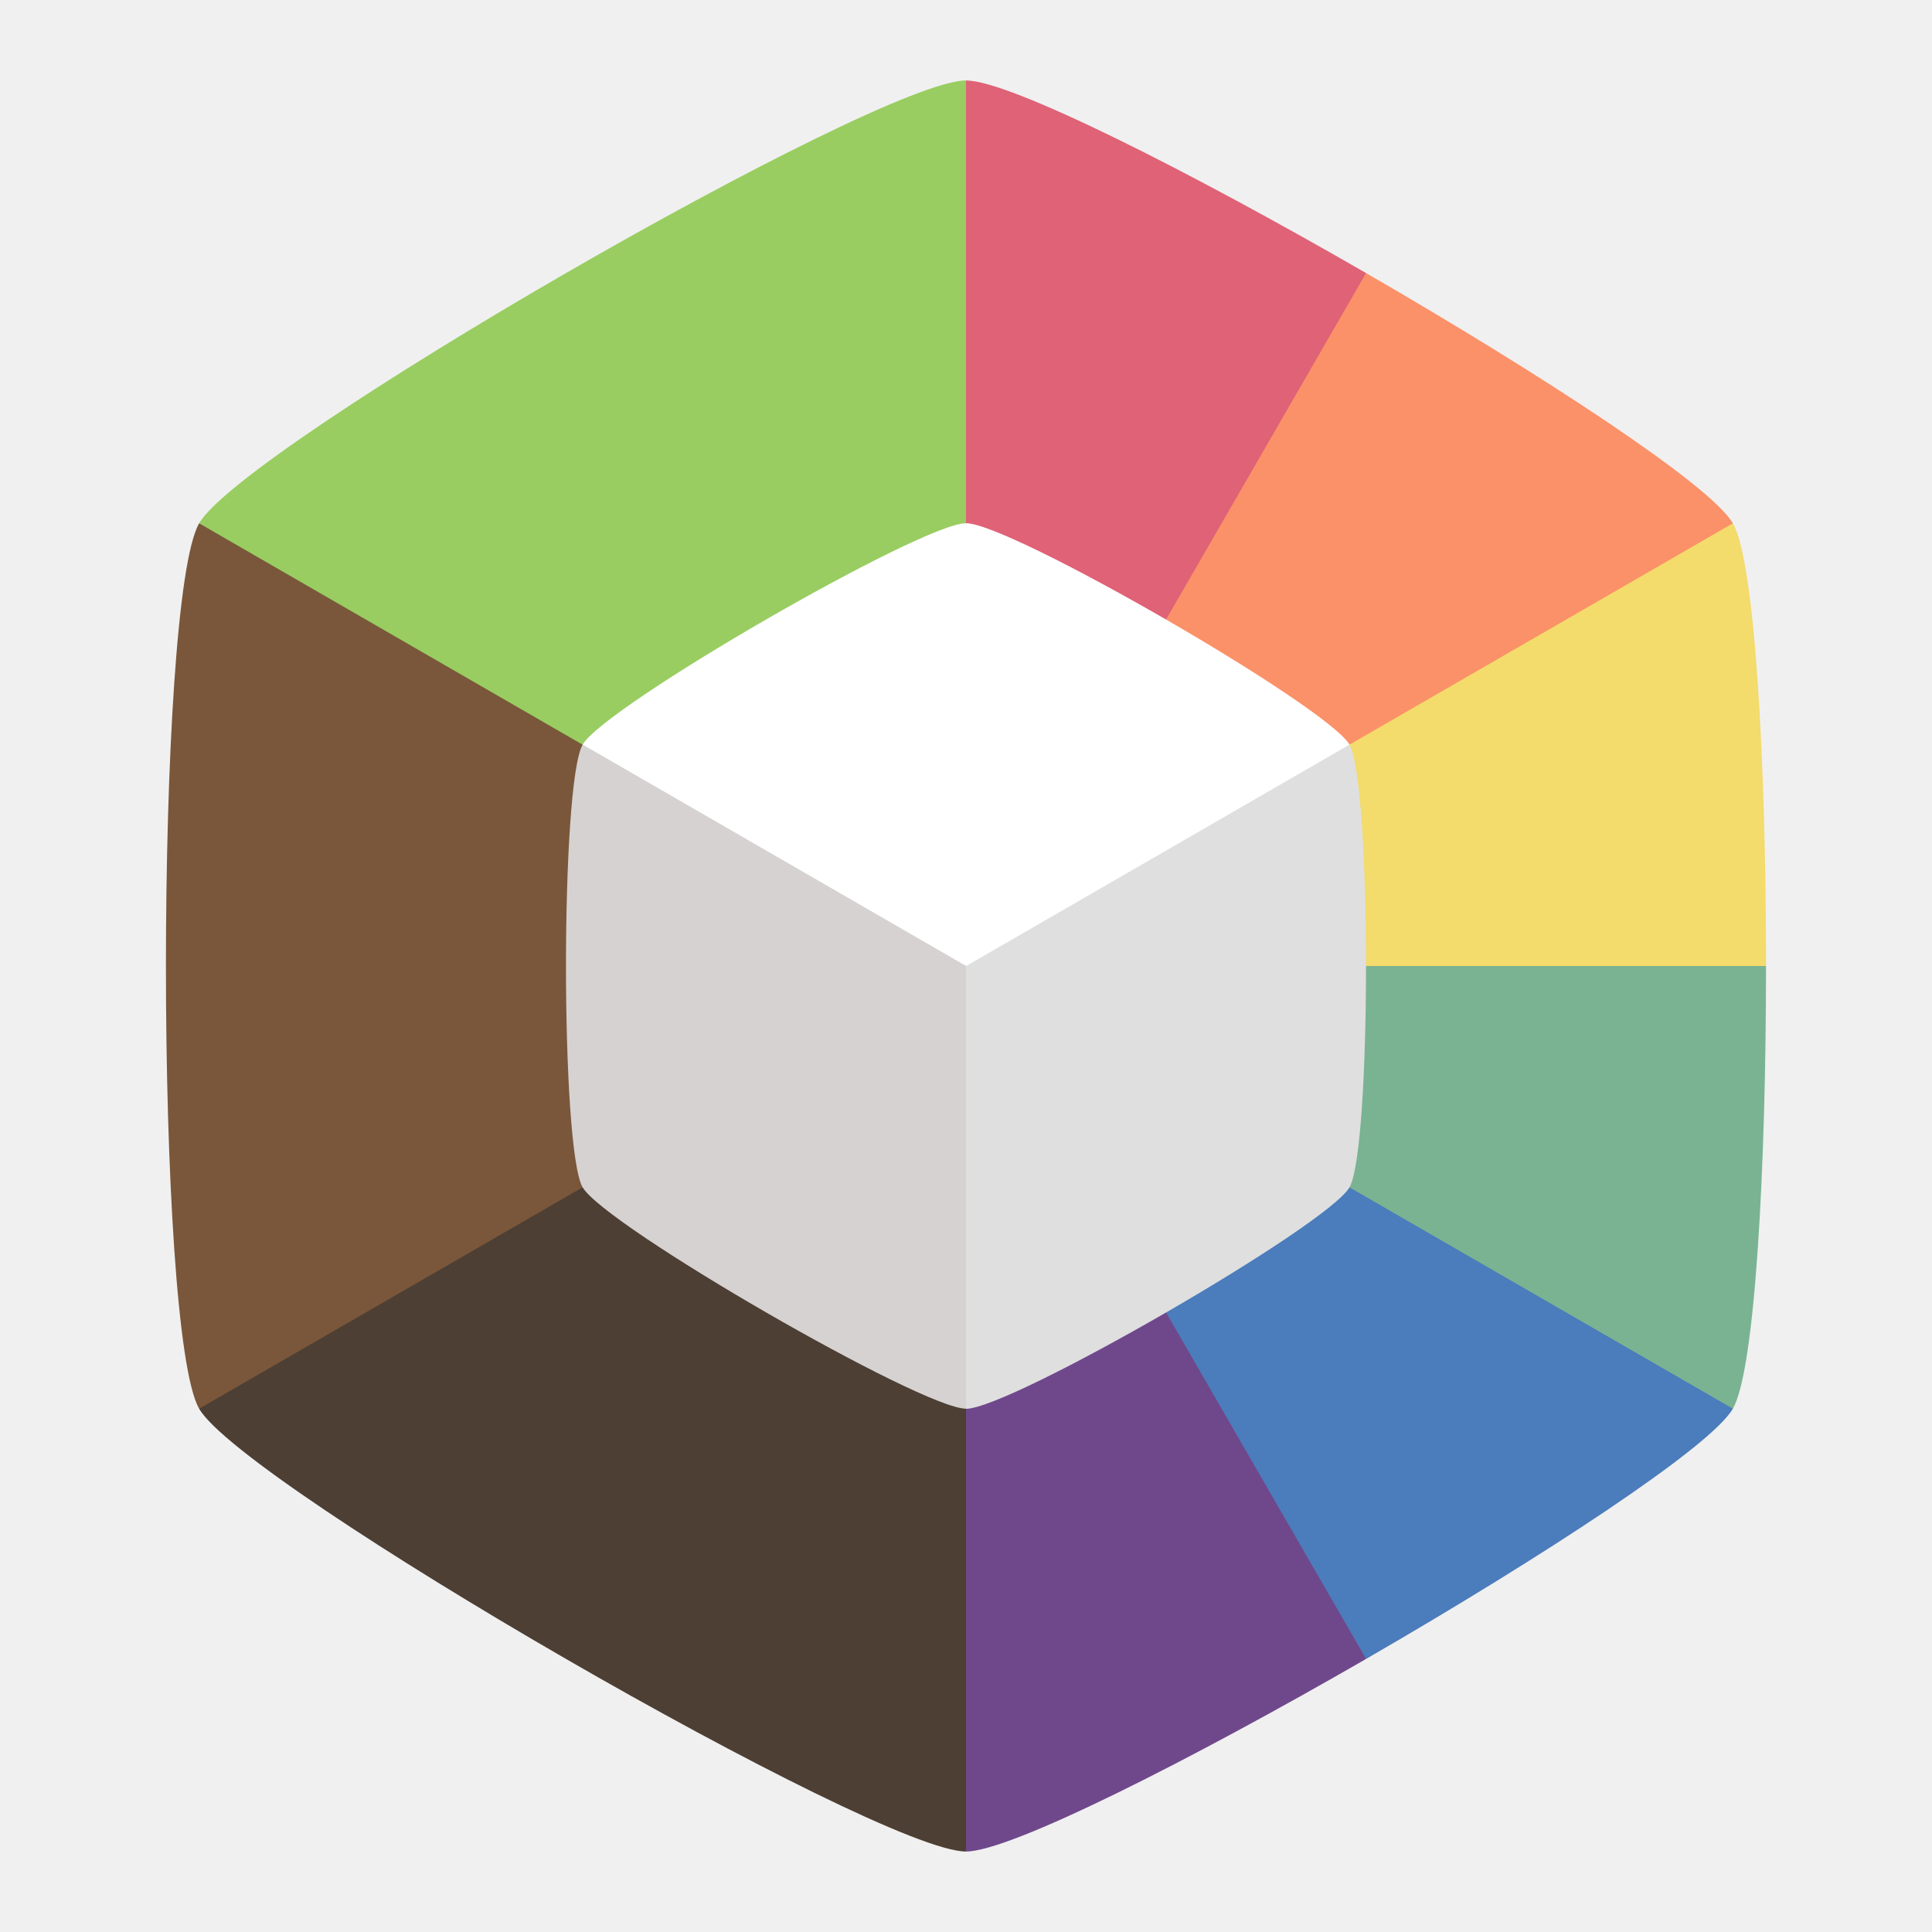
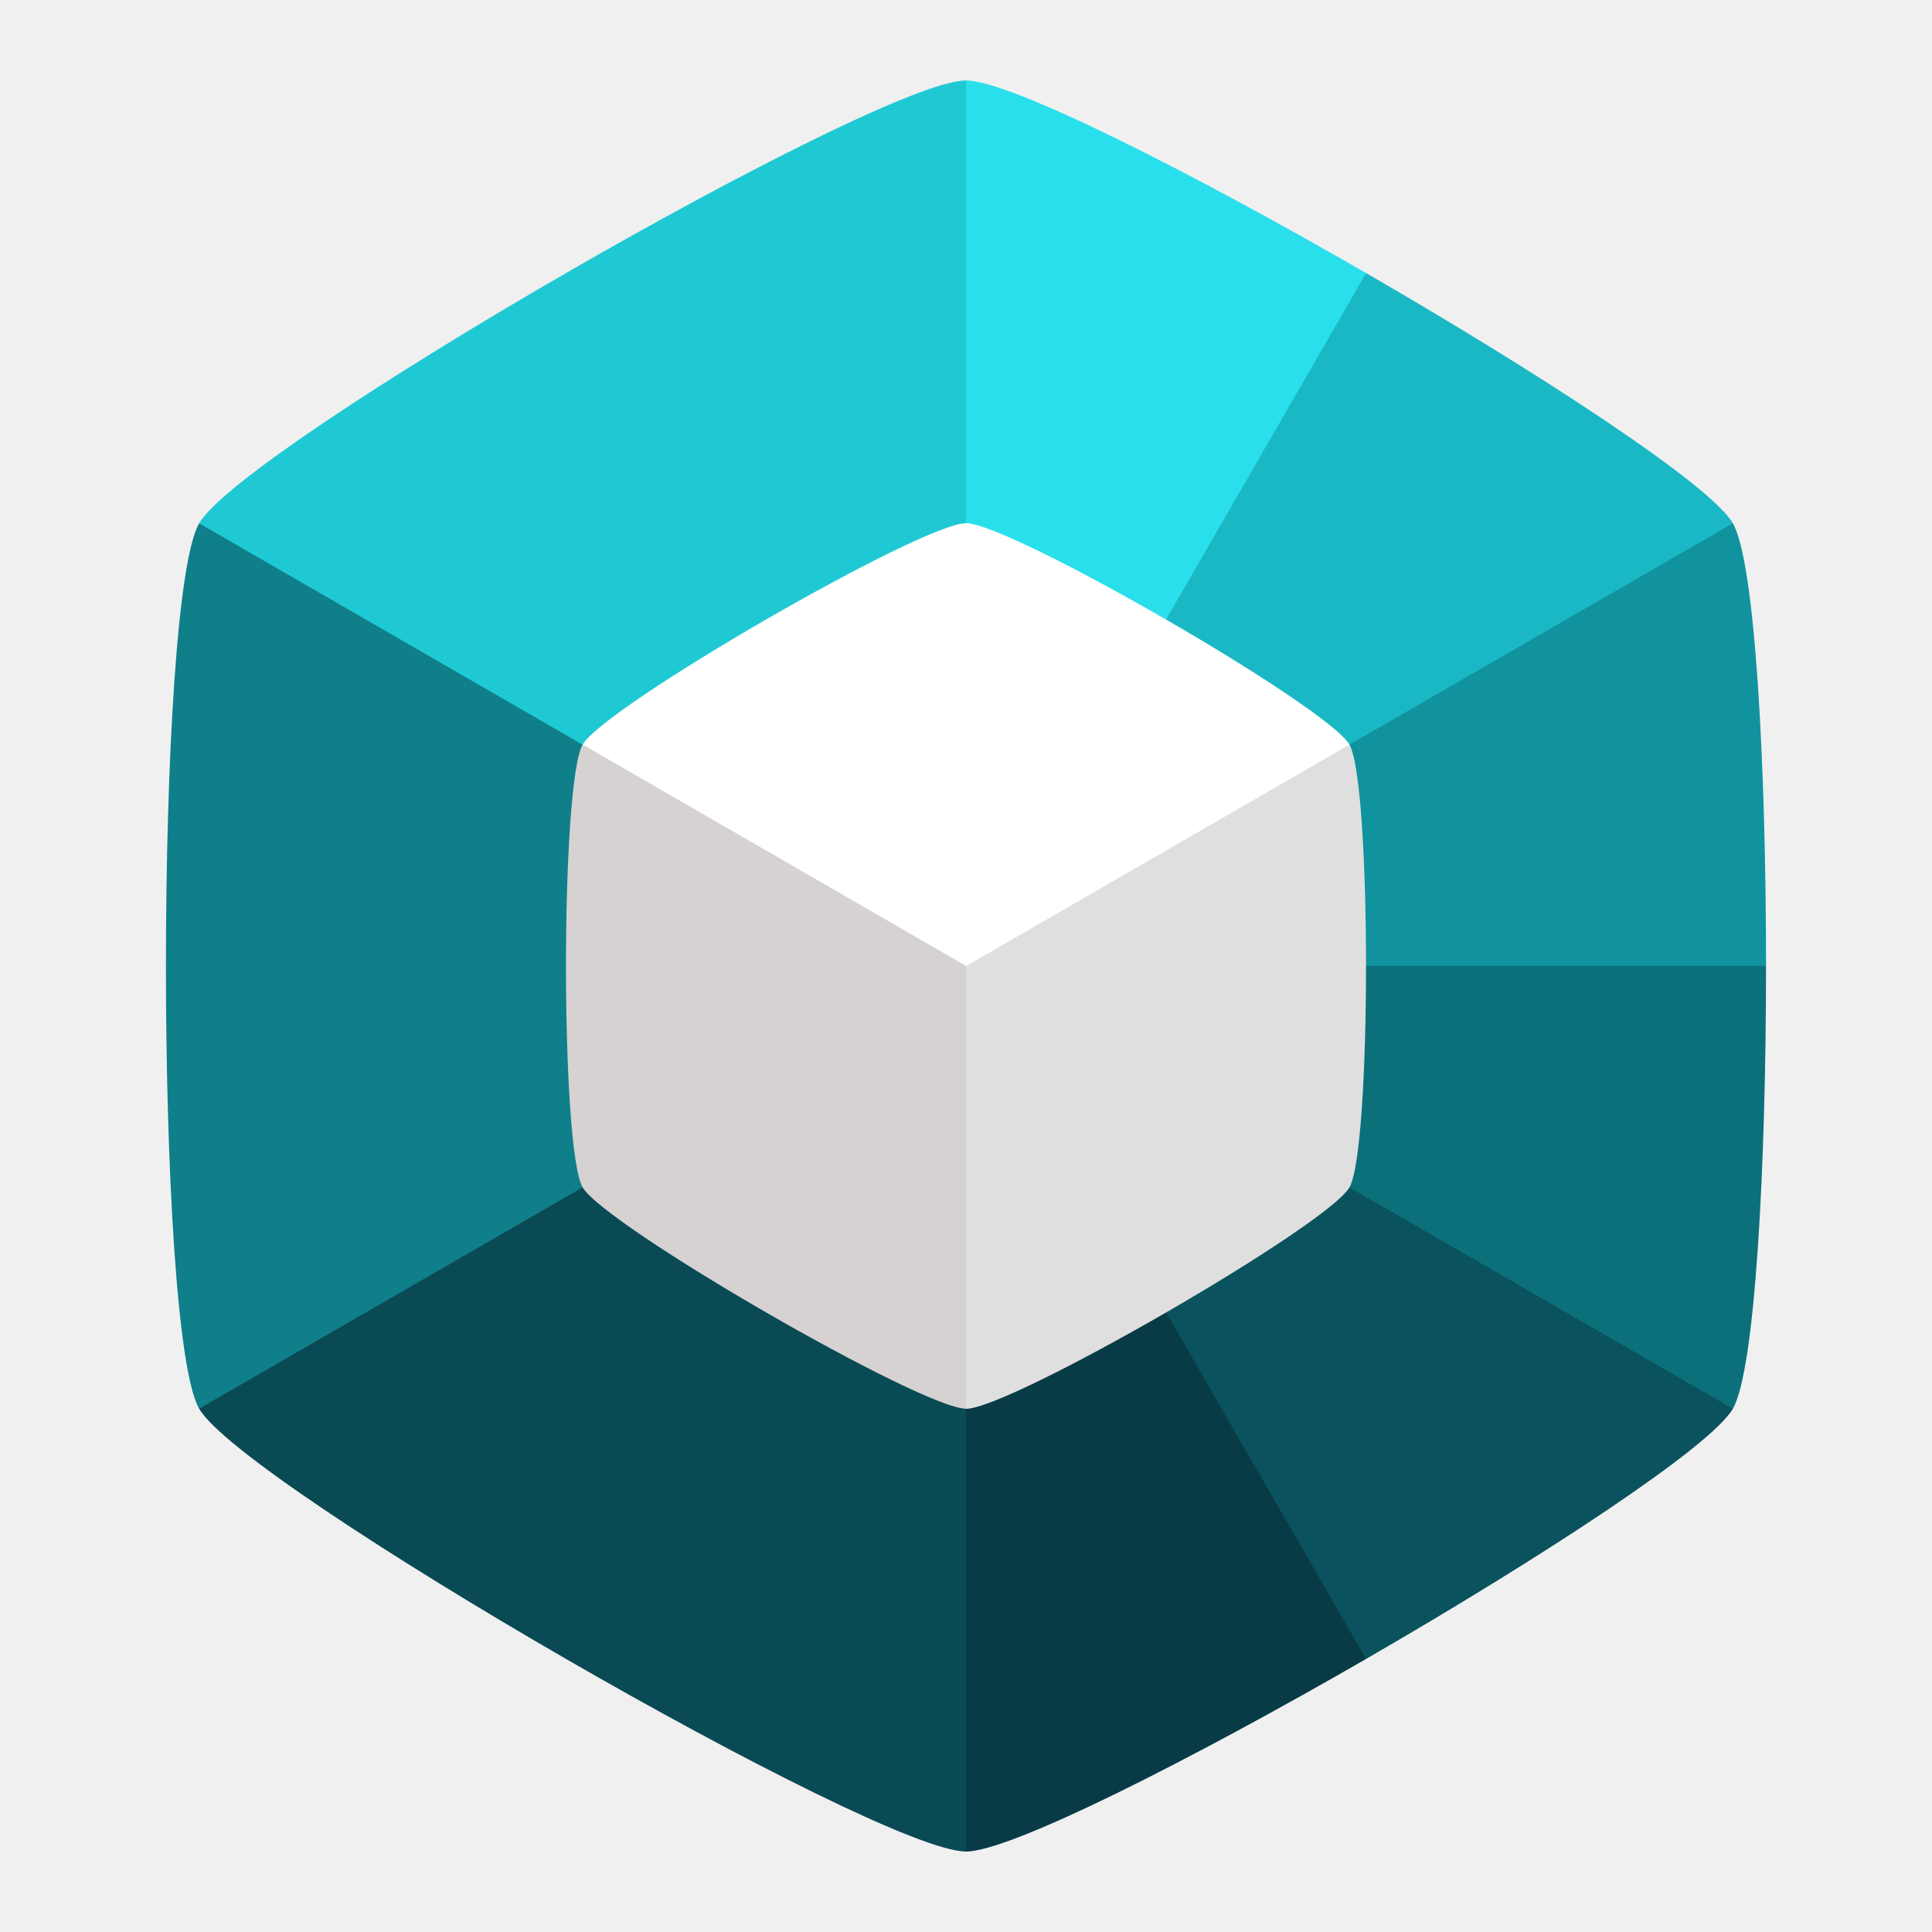
<svg xmlns="http://www.w3.org/2000/svg" width="48" height="48" viewBox="0 0 12.7 12.7" version="1.1" id="svg3606">
  <defs id="defs3603" />
  <g id="layer1">
    <g id="g531" transform="matrix(0.1353646,0,0,0.1353646,15.30158,0.5291666)" />
    <g id="g397">
-       <path style="fill:#99cd61;fill-opacity:1;stroke-width:0.265" d="M 6.35,6.35 Z" id="path7899" />
-       <path id="path3228" style="fill:#df6277;fill-opacity:1;stroke-width:0.265" d="M 6.35 0.529 L 3.829 4.895 L 6.35 6.35 L 8.87 4.895 L 8.98 1.795 C 7.829 1.131 6.641 0.529 6.35 0.529 z " />
-       <path id="path2659" style="fill:#fb9168;fill-opacity:1;stroke-width:0.265" d="M 8.98 1.795 L 6.35 6.35 L 8.87 7.805 L 11.391 3.44 C 11.246 3.188 10.131 2.46 8.98 1.795 z " />
-       <path id="path2708" style="fill:#f3db6c;fill-opacity:1;stroke-width:0.265" d="M 11.391 3.44 L 6.35 6.35 L 8.87 7.805 L 11.609 6.35 C 11.609 5.021 11.537 3.692 11.391 3.44 z " />
-       <path id="path1737" style="fill:#7ab392;fill-opacity:1;stroke-width:0.265" d="M 6.35 6.35 L 6.35 9.26 L 11.391 9.26 C 11.537 9.008 11.609 7.679 11.609 6.35 L 6.35 6.35 z " />
-       <path id="path2937" style="fill:#4b7cbc;fill-opacity:1;stroke-width:0.265" d="M 6.35 6.35 L 6.35 9.26 L 8.98 10.905 C 10.131 10.24 11.246 9.512 11.391 9.26 L 6.35 6.35 z " />
-       <path id="path3117" style="fill:#6f488c;fill-opacity:1;stroke-width:0.265" d="M 6.35 6.35 L 3.829 7.805 L 6.35 12.171 C 6.641 12.171 7.829 11.569 8.98 10.905 L 6.35 6.35 z " />
-       <path id="path2010" style="fill:#4d3f33;fill-opacity:1;stroke-width:0.265" d="M 3.829 4.895 L 1.309 9.26 C 1.6 9.765 5.768 12.171 6.35 12.171 L 6.35 6.35 L 3.829 4.895 z " />
-       <path id="path1744" style="fill:#7a573b;fill-opacity:1;stroke-width:0.265" d="M 1.309 3.44 C 1.018 3.944 1.018 8.756 1.309 9.26 L 6.35 6.35 L 6.35 3.44 L 1.309 3.44 z " />
-       <path id="path1739" style="fill:#99cd61;fill-opacity:1;stroke-width:0.265" d="M 6.35 0.529 C 5.768 0.529 1.6 2.935 1.309 3.44 L 6.35 6.35 L 6.35 0.529 z " />
+       <path style="fill:#1fc9d4;fill-opacity:1;stroke-width:0.265" d="M 6.35,6.35 Z" id="path7899" />
+       <path id="path3228" style="fill:#29dfeb;fill-opacity:1;stroke-width:0.265" d="M 6.35 0.529 L 3.829 4.895 L 6.35 6.35 L 8.87 4.895 L 8.98 1.795 C 7.829 1.131 6.641 0.529 6.35 0.529 z " />
+       <path id="path2659" style="fill:#1ab8c4;fill-opacity:1;stroke-width:0.265" d="M 8.98 1.795 L 6.35 6.35 L 8.87 7.805 L 11.391 3.44 C 11.246 3.188 10.131 2.46 8.98 1.795 z " />
+       <path id="path2708" style="fill:#10939e;fill-opacity:1;stroke-width:0.265" d="M 11.391 3.44 L 6.35 6.35 L 8.87 7.805 L 11.609 6.35 C 11.609 5.021 11.537 3.692 11.391 3.44 z " />
+       <path id="path1737" style="fill:#0c707b;fill-opacity:1;stroke-width:0.265" d="M 6.35 6.35 L 6.35 9.26 L 11.391 9.26 C 11.537 9.008 11.609 7.679 11.609 6.35 L 6.35 6.35 z " />
+       <path id="path2937" style="fill:#0a525d;fill-opacity:1;stroke-width:0.265" d="M 6.35 6.35 L 6.35 9.26 L 8.98 10.905 C 10.131 10.24 11.246 9.512 11.391 9.26 L 6.35 6.35 z " />
+       <path id="path3117" style="fill:#083b45;fill-opacity:1;stroke-width:0.265" d="M 6.35 6.35 L 3.829 7.805 L 6.35 12.171 C 6.641 12.171 7.829 11.569 8.98 10.905 L 6.35 6.35 z " />
+       <path id="path2010" style="fill:#0a4a55;fill-opacity:1;stroke-width:0.265" d="M 3.829 4.895 L 1.309 9.26 C 1.6 9.765 5.768 12.171 6.35 12.171 L 6.35 6.35 L 3.829 4.895 z " />
+       <path id="path1744" style="fill:#0f7f8a;fill-opacity:1;stroke-width:0.265" d="M 1.309 3.44 C 1.018 3.944 1.018 8.756 1.309 9.26 L 6.35 6.35 L 6.35 3.44 L 1.309 3.44 z " />
+       <path id="path1739" style="fill:#1fc9d4;fill-opacity:1;stroke-width:0.265" d="M 6.35 0.529 C 5.768 0.529 1.6 2.935 1.309 3.44 L 6.35 6.35 L 6.35 0.529 z " />
      <g id="g379">
        <g id="g1657" transform="matrix(0.8799999,0,0,0.8799999,-10.90649,-1.242093)">
          <g id="g7651" transform="translate(13.25996,2.277589)">
            <path id="path6659" style="fill:#ffffff;stroke-width:0.265" d="m 6.35,2.939 c -0.341,0 -2.783,1.41 -2.953,1.705 L 6.35,9.76 9.304,4.645 C 9.133,4.349 6.691,2.939 6.35,2.939 Z" transform="matrix(0.9697482,0,0,0.9697482,0.1920988,0.1920979)" />
          </g>
          <path id="path461" style="fill:#dfdfdf;fill-opacity:1;stroke-width:0.265" d="m 16.746,6.974 2.864,4.961 c 0.331,0 2.699,-1.367 2.864,-1.654 0.165,-0.286 0.165,-3.021 0,-3.307 l -2.864,1.654 z" />
        </g>
        <path id="path5065" style="fill:#d6d2d2;fill-opacity:1;stroke-width:0.265" d="m 3.83,4.895 c -0.146,0.252 -0.146,2.658 0,2.91 0.146,0.252 2.229,1.455 2.52,1.455 V 6.35 Z" />
      </g>
    </g>
  </g>
</svg>
